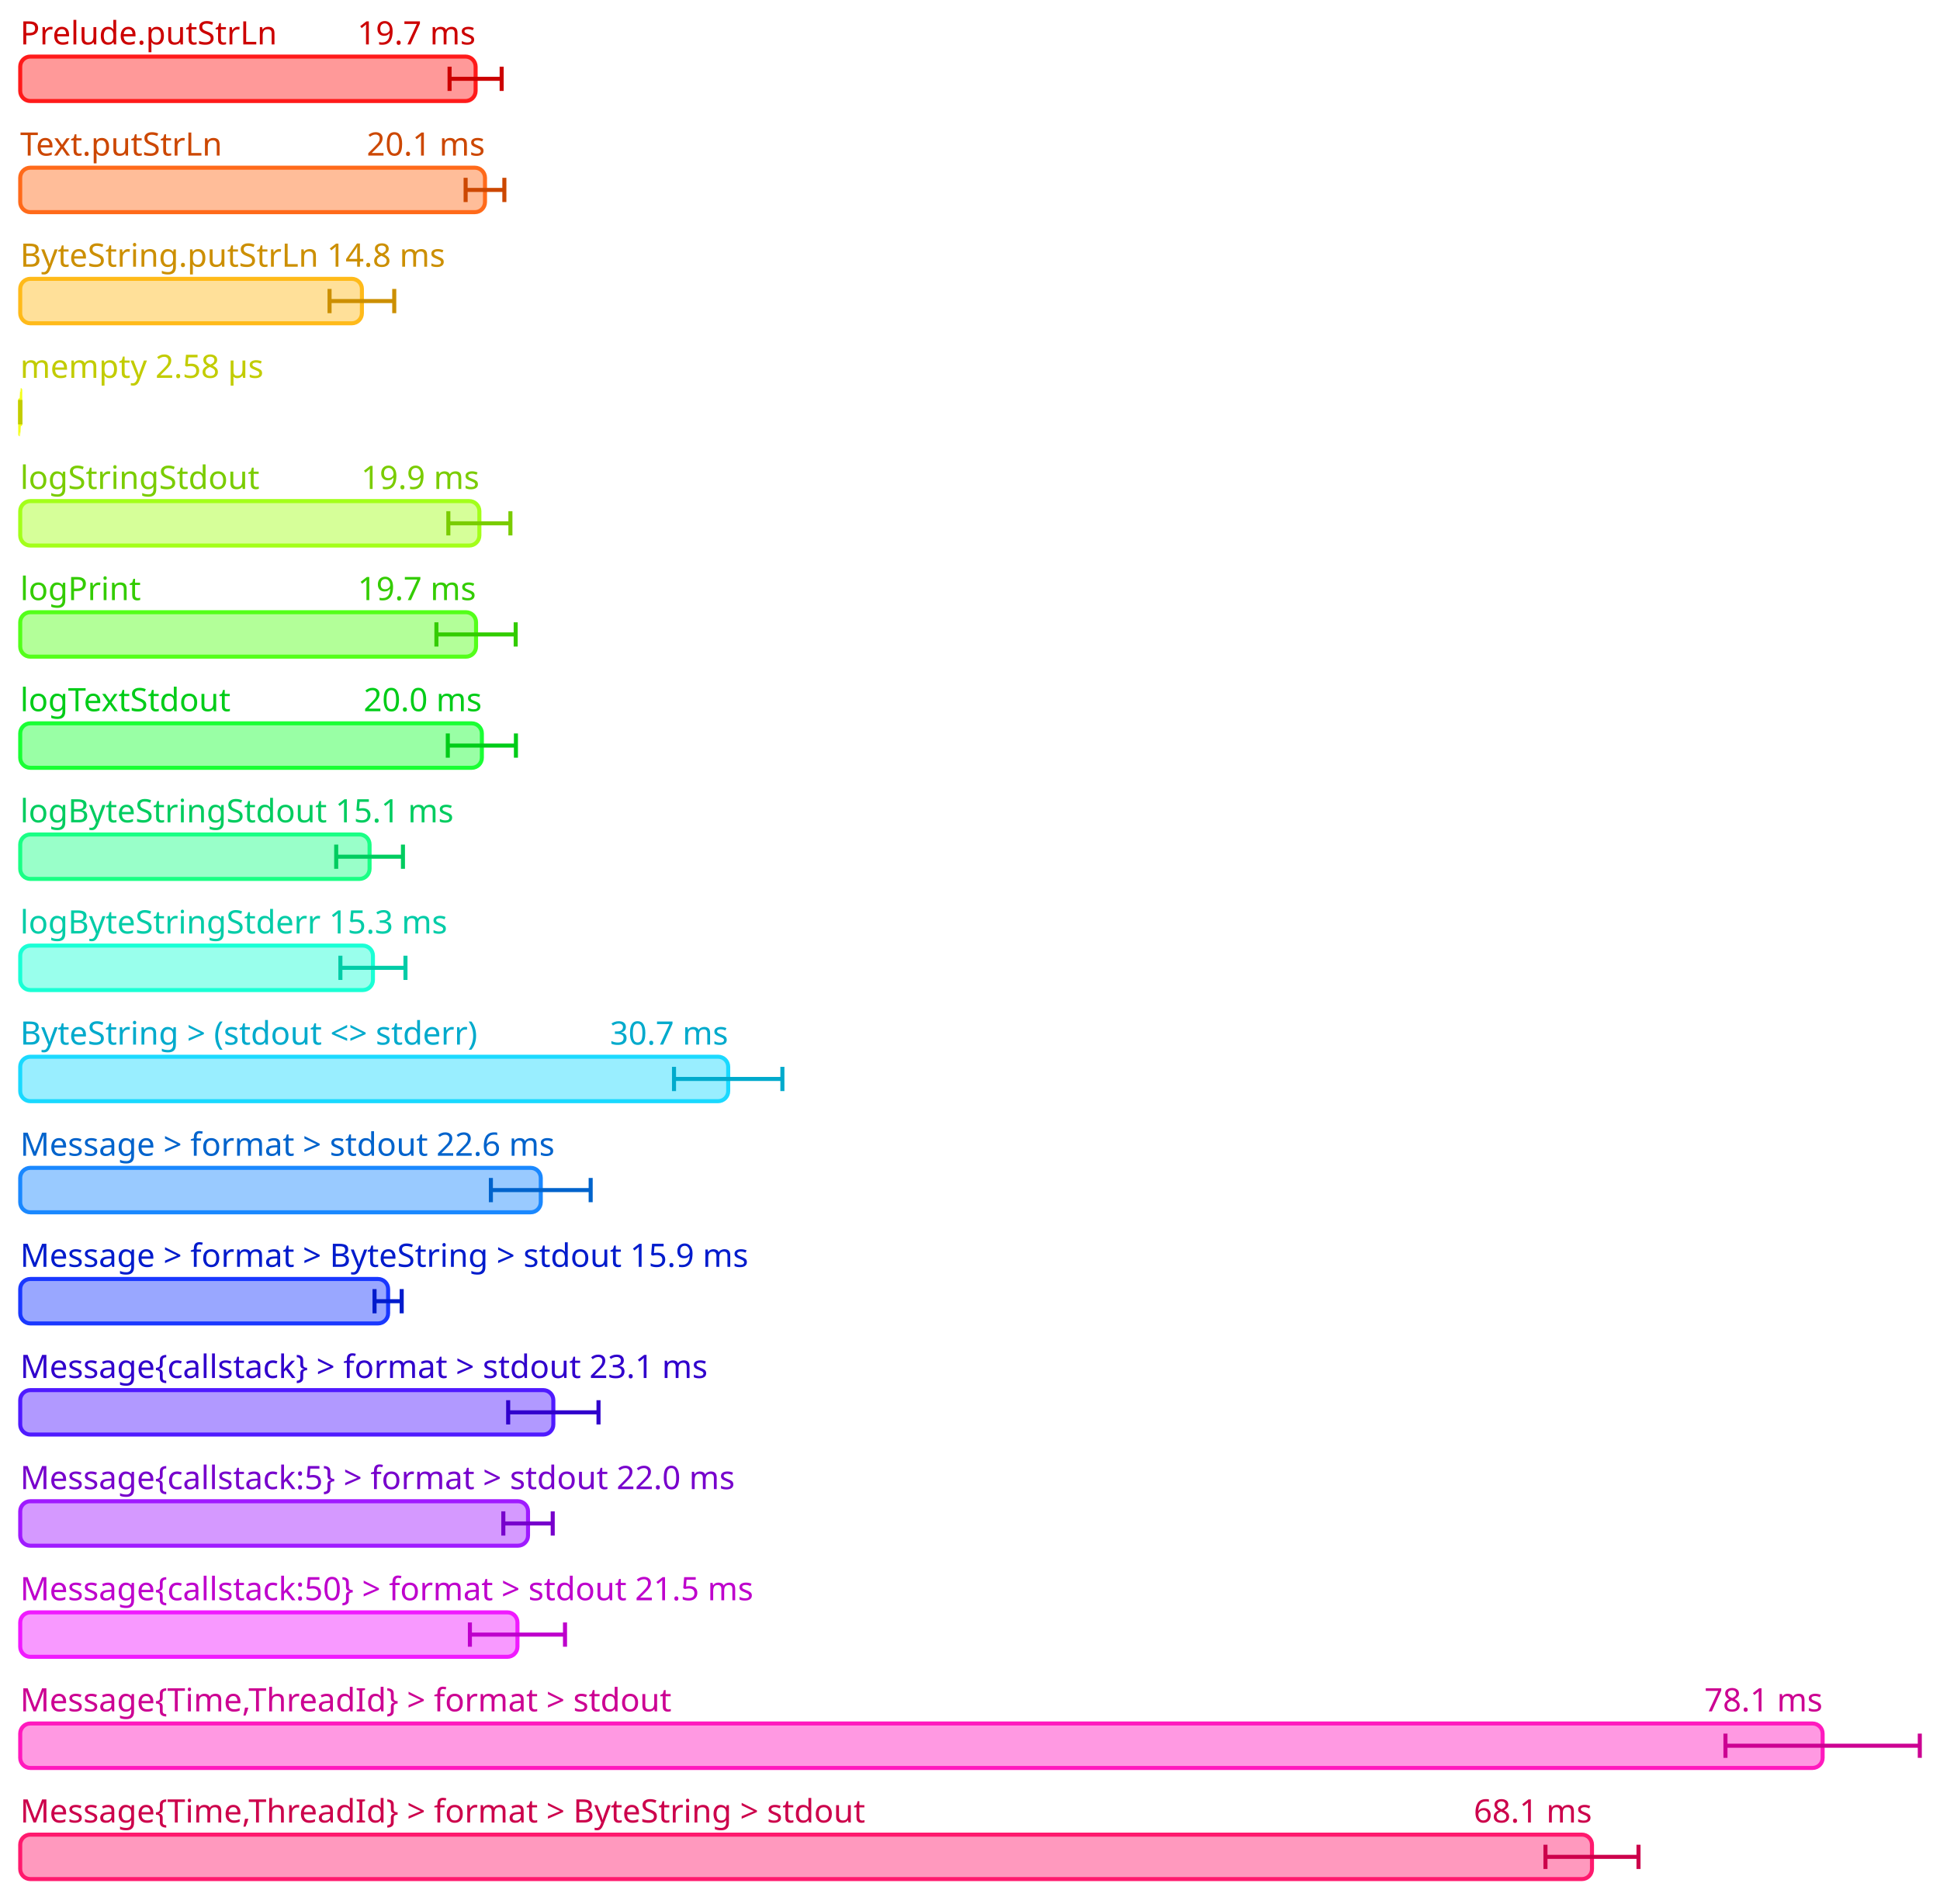
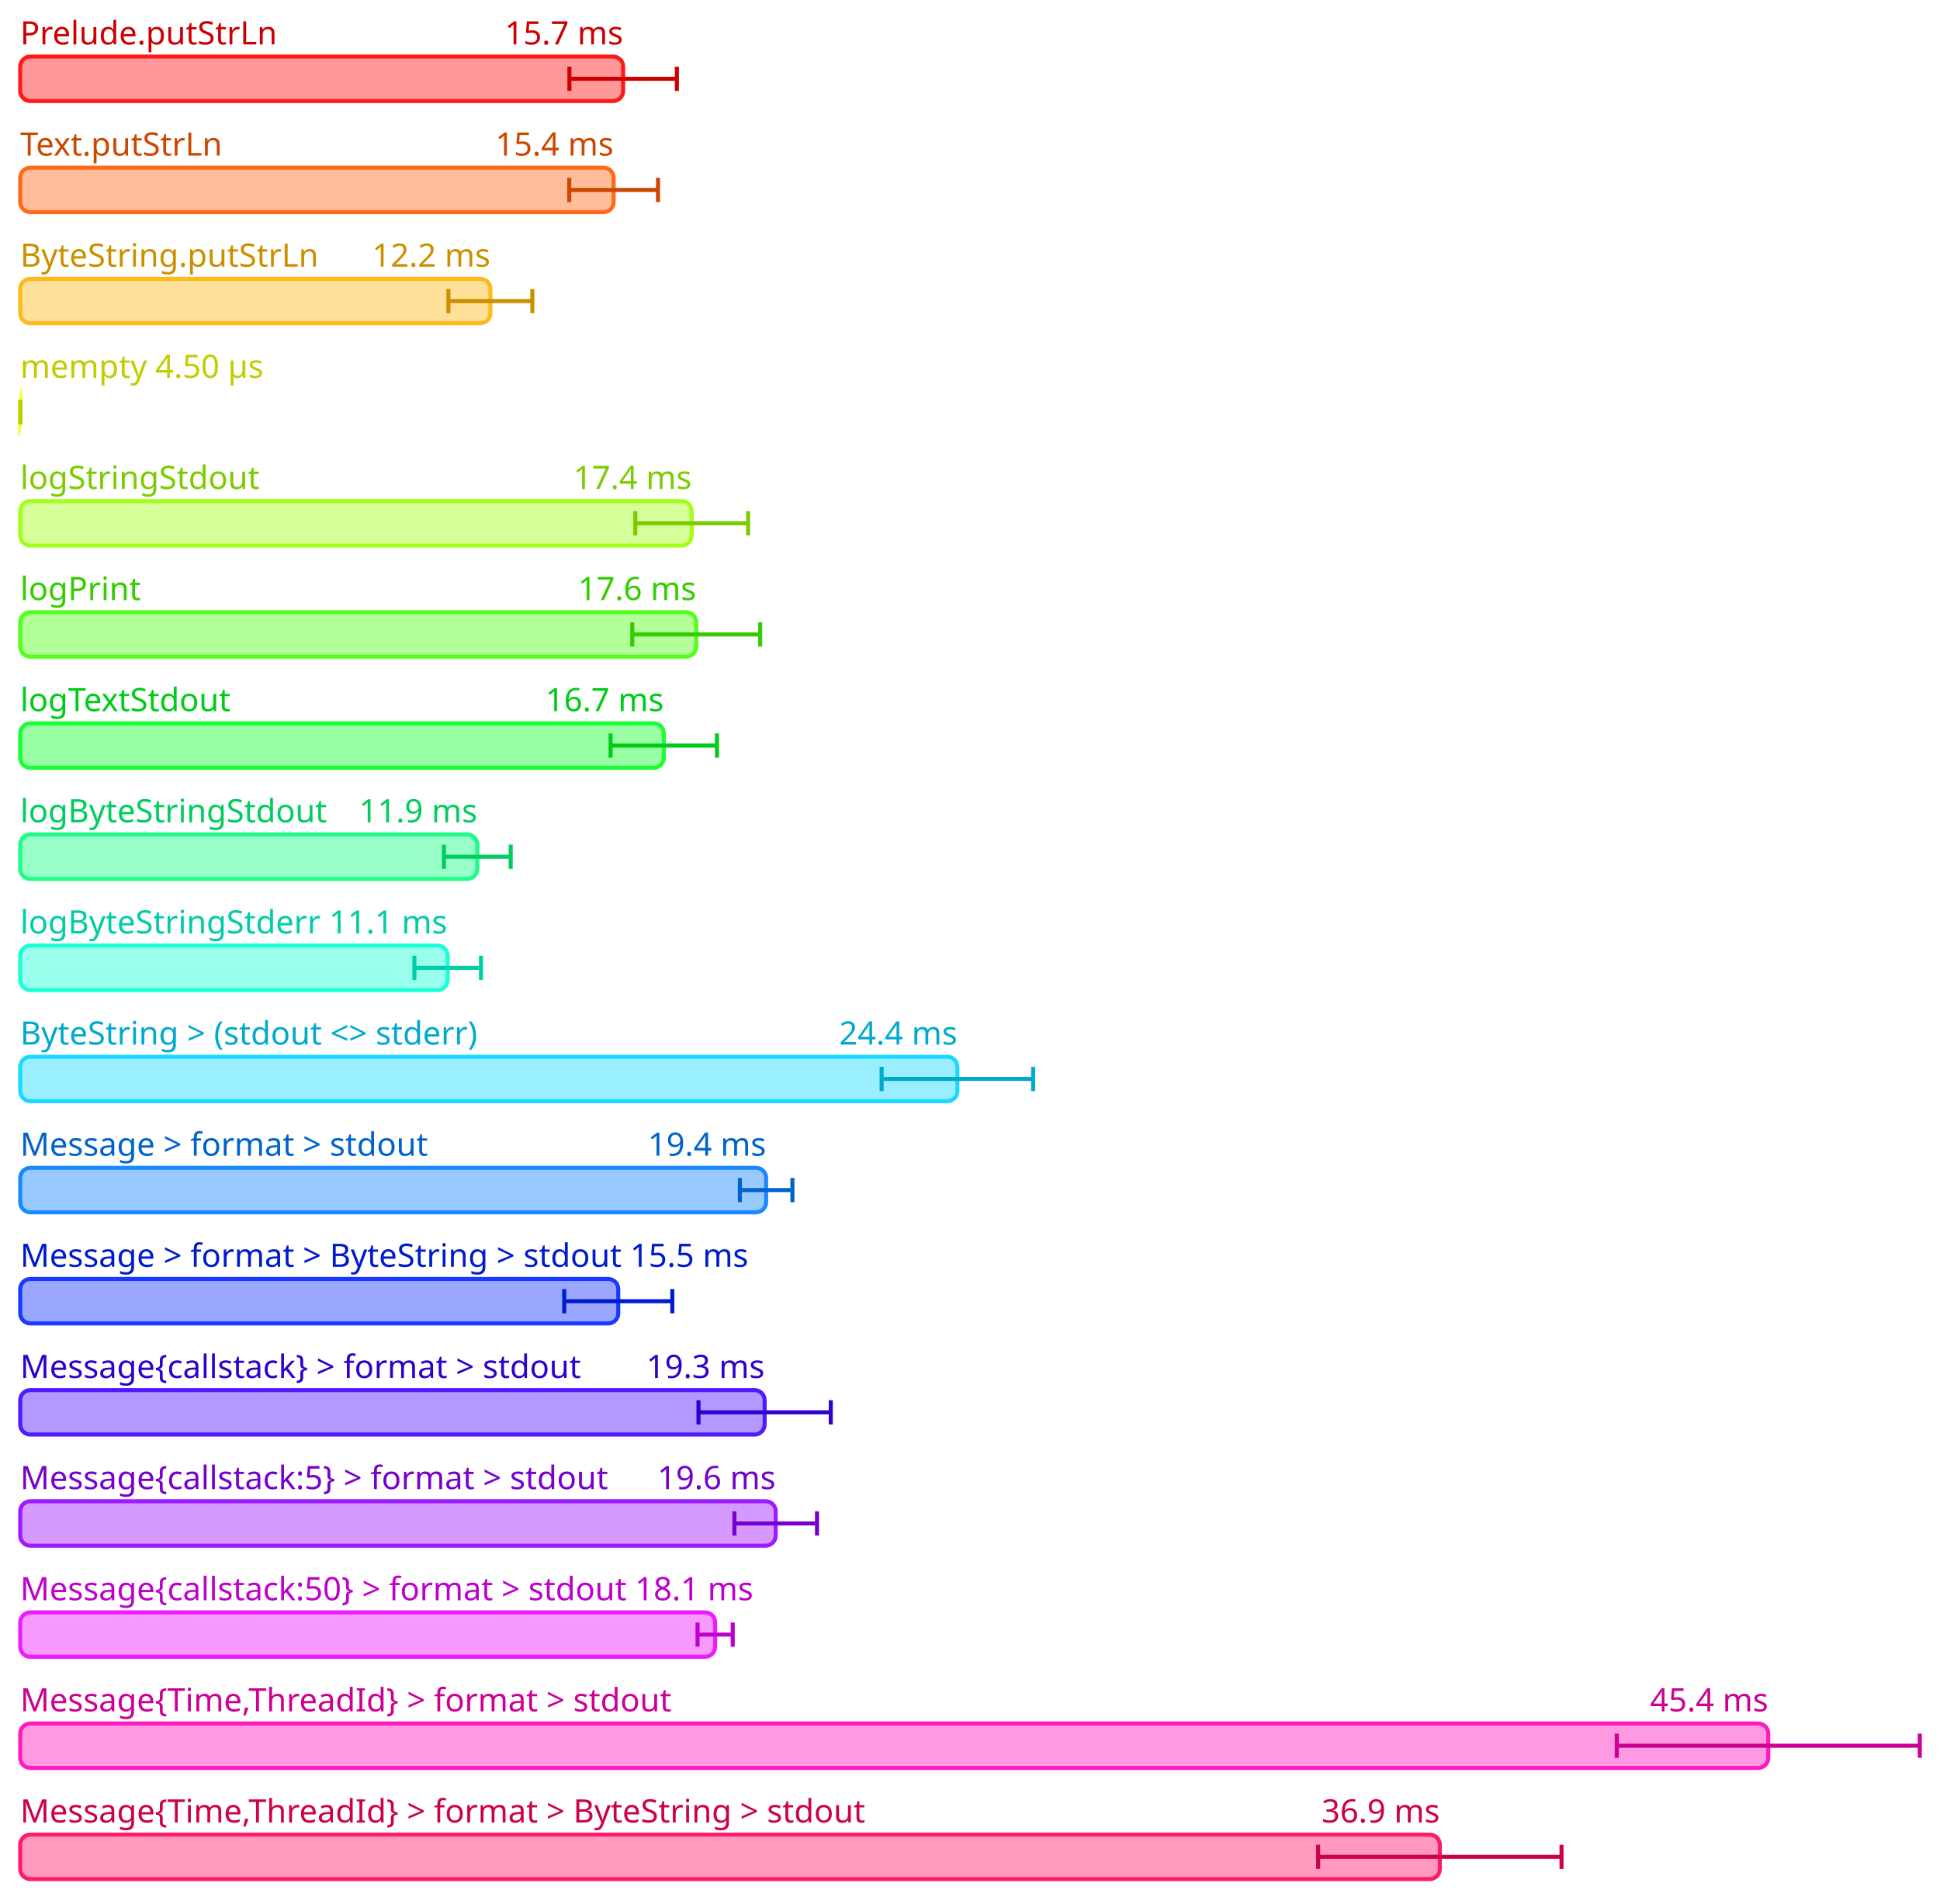
<svg xmlns="http://www.w3.org/2000/svg" height="942" width="960.0" font-size="16" font-family="sans-serif" stroke-width="2">
  <g transform="translate(10.0 0)">
    <g fill="hsl(0, 100%, 40%)">
      <text y="22">Prelude.putStrLn</text>
-       <text y="22" x="225.354" text-anchor="end">19.7 ms</text>
+       <text y="22" x="298.36" text-anchor="end">15.7 ms</text>
    </g>
    <g>
-       <rect y="28" rx="5" height="22" width="225.354" fill="hsl(0, 100%, 80%)" stroke="hsl(0, 100%, 55%)" />
+       <rect y="28" rx="5" height="22" width="298.36" fill="hsl(0, 100%, 80%)" stroke="hsl(0, 100%, 55%)" />
      <g stroke="hsl(0, 100%, 40%)">
-         <line x1="212.466" x2="238.243" y1="39" y2="39" />
-         <line x1="212.466" x2="212.466" y1="33" y2="45" />
-         <line x1="238.243" x2="238.243" y1="33" y2="45" />
+         <line x1="271.773" x2="324.947" y1="39" y2="39" />
+         <line x1="271.773" x2="271.773" y1="33" y2="45" />
+         <line x1="324.947" x2="324.947" y1="33" y2="45" />
      </g>
    </g>
    <g fill="hsl(21, 100%, 40%)">
      <text y="77">Text.putStrLn</text>
-       <text y="77" x="229.995" text-anchor="end">20.1 ms</text>
+       <text y="77" x="293.649" text-anchor="end">15.4 ms</text>
    </g>
    <g>
-       <rect y="83" rx="5" height="22" width="229.995" fill="hsl(21, 100%, 80%)" stroke="hsl(21, 100%, 55%)" />
+       <rect y="83" rx="5" height="22" width="293.649" fill="hsl(21, 100%, 80%)" stroke="hsl(21, 100%, 55%)" />
      <g stroke="hsl(21, 100%, 40%)">
-         <line x1="220.412" x2="239.577" y1="94" y2="94" />
-         <line x1="220.412" x2="220.412" y1="88" y2="100" />
-         <line x1="239.577" x2="239.577" y1="88" y2="100" />
+         <line x1="271.687" x2="315.612" y1="94" y2="94" />
+         <line x1="271.687" x2="271.687" y1="88" y2="100" />
+         <line x1="315.612" x2="315.612" y1="88" y2="100" />
      </g>
    </g>
-     <text fill="hsl(42, 100%, 40%)" y="132">ByteString.putStrLn 14.8 ms</text>
+     <g fill="hsl(42, 100%, 40%)">
+       <text y="132">ByteString.putStrLn</text>
+       <text y="132" x="232.662" text-anchor="end">12.2 ms</text>
+     </g>
    <g>
-       <rect y="138" rx="5" height="22" width="169.083" fill="hsl(42, 100%, 80%)" stroke="hsl(42, 100%, 55%)" />
+       <rect y="138" rx="5" height="22" width="232.662" fill="hsl(42, 100%, 80%)" stroke="hsl(42, 100%, 55%)" />
      <g stroke="hsl(42, 100%, 40%)">
-         <line x1="153.077" x2="185.089" y1="149" y2="149" />
-         <line x1="153.077" x2="153.077" y1="143" y2="155" />
-         <line x1="185.089" x2="185.089" y1="143" y2="155" />
+         <line x1="211.894" x2="253.429" y1="149" y2="149" />
+         <line x1="211.894" x2="211.894" y1="143" y2="155" />
+         <line x1="253.429" x2="253.429" y1="143" y2="155" />
      </g>
    </g>
-     <text fill="hsl(63, 100%, 40%)" y="187">mempty 2.58 μs</text>
+     <text fill="hsl(63, 100%, 40%)" y="187">mempty 4.50 μs</text>
    <g>
-       <rect y="193" rx="5" height="22" width="0.029" fill="hsl(63, 100%, 80%)" stroke="hsl(63, 100%, 55%)" />
+       <rect y="193" rx="5" height="22" width="0.086" fill="hsl(63, 100%, 80%)" stroke="hsl(63, 100%, 55%)" />
      <g stroke="hsl(63, 100%, 40%)">
-         <line x1="0.027" x2="0.032" y1="204" y2="204" />
-         <line x1="0.027" x2="0.027" y1="198" y2="210" />
-         <line x1="0.032" x2="0.032" y1="198" y2="210" />
+         <line x1="0.081" x2="0.09" y1="204" y2="204" />
+         <line x1="0.081" x2="0.081" y1="198" y2="210" />
+         <line x1="0.09" x2="0.09" y1="198" y2="210" />
      </g>
    </g>
    <g fill="hsl(84, 100%, 40%)">
      <text y="242">logStringStdout</text>
-       <text y="242" x="227.216" text-anchor="end">19.9 ms</text>
+       <text y="242" x="332.282" text-anchor="end">17.4 ms</text>
    </g>
    <g>
-       <rect y="248" rx="5" height="22" width="227.216" fill="hsl(84, 100%, 80%)" stroke="hsl(84, 100%, 55%)" />
+       <rect y="248" rx="5" height="22" width="332.282" fill="hsl(84, 100%, 80%)" stroke="hsl(84, 100%, 55%)" />
      <g stroke="hsl(84, 100%, 40%)">
-         <line x1="211.86" x2="242.572" y1="259" y2="259" />
-         <line x1="211.86" x2="211.86" y1="253" y2="265" />
-         <line x1="242.572" x2="242.572" y1="253" y2="265" />
+         <line x1="304.373" x2="360.191" y1="259" y2="259" />
+         <line x1="304.373" x2="304.373" y1="253" y2="265" />
+         <line x1="360.191" x2="360.191" y1="253" y2="265" />
      </g>
    </g>
    <g fill="hsl(105, 100%, 40%)">
      <text y="297">logPrint</text>
-       <text y="297" x="225.571" text-anchor="end">19.7 ms</text>
+       <text y="297" x="334.529" text-anchor="end">17.6 ms</text>
    </g>
    <g>
-       <rect y="303" rx="5" height="22" width="225.571" fill="hsl(105, 100%, 80%)" stroke="hsl(105, 100%, 55%)" />
+       <rect y="303" rx="5" height="22" width="334.529" fill="hsl(105, 100%, 80%)" stroke="hsl(105, 100%, 55%)" />
      <g stroke="hsl(105, 100%, 40%)">
-         <line x1="205.956" x2="245.186" y1="314" y2="314" />
-         <line x1="205.956" x2="205.956" y1="308" y2="320" />
-         <line x1="245.186" x2="245.186" y1="308" y2="320" />
+         <line x1="302.877" x2="366.181" y1="314" y2="314" />
+         <line x1="302.877" x2="302.877" y1="308" y2="320" />
+         <line x1="366.181" x2="366.181" y1="308" y2="320" />
      </g>
    </g>
    <g fill="hsl(127, 100%, 40%)">
      <text y="352">logTextStdout</text>
-       <text y="352" x="228.448" text-anchor="end">20.0 ms</text>
+       <text y="352" x="318.467" text-anchor="end">16.7 ms</text>
    </g>
    <g>
-       <rect y="358" rx="5" height="22" width="228.448" fill="hsl(127, 100%, 80%)" stroke="hsl(127, 100%, 55%)" />
+       <rect y="358" rx="5" height="22" width="318.467" fill="hsl(127, 100%, 80%)" stroke="hsl(127, 100%, 55%)" />
      <g stroke="hsl(127, 100%, 40%)">
-         <line x1="211.592" x2="245.305" y1="369" y2="369" />
-         <line x1="211.592" x2="211.592" y1="363" y2="375" />
-         <line x1="245.305" x2="245.305" y1="363" y2="375" />
+         <line x1="292.15" x2="344.784" y1="369" y2="369" />
+         <line x1="292.15" x2="292.15" y1="363" y2="375" />
+         <line x1="344.784" x2="344.784" y1="363" y2="375" />
      </g>
    </g>
-     <text fill="hsl(148, 100%, 40%)" y="407">logByteStringStdout 15.1 ms</text>
+     <g fill="hsl(148, 100%, 40%)">
+       <text y="407">logByteStringStdout</text>
+       <text y="407" x="226.186" text-anchor="end">11.9 ms</text>
+     </g>
    <g>
-       <rect y="413" rx="5" height="22" width="172.881" fill="hsl(148, 100%, 80%)" stroke="hsl(148, 100%, 55%)" />
+       <rect y="413" rx="5" height="22" width="226.186" fill="hsl(148, 100%, 80%)" stroke="hsl(148, 100%, 55%)" />
      <g stroke="hsl(148, 100%, 40%)">
-         <line x1="156.364" x2="189.398" y1="424" y2="424" />
-         <line x1="156.364" x2="156.364" y1="418" y2="430" />
-         <line x1="189.398" x2="189.398" y1="418" y2="430" />
+         <line x1="209.66" x2="242.712" y1="424" y2="424" />
+         <line x1="209.66" x2="209.66" y1="418" y2="430" />
+         <line x1="242.712" x2="242.712" y1="418" y2="430" />
      </g>
    </g>
-     <text fill="hsl(169, 100%, 40%)" y="462">logByteStringStderr 15.3 ms</text>
+     <text fill="hsl(169, 100%, 40%)" y="462">logByteStringStderr 11.1 ms</text>
    <g>
-       <rect y="468" rx="5" height="22" width="174.543" fill="hsl(169, 100%, 80%)" stroke="hsl(169, 100%, 55%)" />
+       <rect y="468" rx="5" height="22" width="211.541" fill="hsl(169, 100%, 80%)" stroke="hsl(169, 100%, 55%)" />
      <g stroke="hsl(169, 100%, 40%)">
-         <line x1="158.442" x2="190.644" y1="479" y2="479" />
-         <line x1="158.442" x2="158.442" y1="473" y2="485" />
-         <line x1="190.644" x2="190.644" y1="473" y2="485" />
+         <line x1="195.062" x2="228.02" y1="479" y2="479" />
+         <line x1="195.062" x2="195.062" y1="473" y2="485" />
+         <line x1="228.02" x2="228.02" y1="473" y2="485" />
      </g>
    </g>
    <g fill="hsl(190, 100%, 40%)">
      <text y="517">ByteString &gt; (stdout &lt;&gt; stderr)</text>
-       <text y="517" x="350.348" text-anchor="end">30.7 ms</text>
+       <text y="517" x="463.754" text-anchor="end">24.4 ms</text>
    </g>
    <g>
-       <rect y="523" rx="5" height="22" width="350.348" fill="hsl(190, 100%, 80%)" stroke="hsl(190, 100%, 55%)" />
+       <rect y="523" rx="5" height="22" width="463.754" fill="hsl(190, 100%, 80%)" stroke="hsl(190, 100%, 55%)" />
      <g stroke="hsl(190, 100%, 40%)">
-         <line x1="323.533" x2="377.162" y1="534" y2="534" />
-         <line x1="323.533" x2="323.533" y1="528" y2="540" />
-         <line x1="377.162" x2="377.162" y1="528" y2="540" />
+         <line x1="426.272" x2="501.235" y1="534" y2="534" />
+         <line x1="426.272" x2="426.272" y1="528" y2="540" />
+         <line x1="501.235" x2="501.235" y1="528" y2="540" />
      </g>
    </g>
-     <text fill="hsl(211, 100%, 40%)" y="572">Message &gt; format &gt; stdout 22.6 ms</text>
+     <g fill="hsl(211, 100%, 40%)">
+       <text y="572">Message &gt; format &gt; stdout</text>
+       <text y="572" x="369.122" text-anchor="end">19.4 ms</text>
+     </g>
    <g>
-       <rect y="578" rx="5" height="22" width="257.6" fill="hsl(211, 100%, 80%)" stroke="hsl(211, 100%, 55%)" />
+       <rect y="578" rx="5" height="22" width="369.122" fill="hsl(211, 100%, 80%)" stroke="hsl(211, 100%, 55%)" />
      <g stroke="hsl(211, 100%, 40%)">
-         <line x1="232.912" x2="282.289" y1="589" y2="589" />
-         <line x1="232.912" x2="232.912" y1="583" y2="595" />
-         <line x1="282.289" x2="282.289" y1="583" y2="595" />
+         <line x1="356.12" x2="382.124" y1="589" y2="589" />
+         <line x1="356.12" x2="356.12" y1="583" y2="595" />
+         <line x1="382.124" x2="382.124" y1="583" y2="595" />
      </g>
    </g>
-     <text fill="hsl(232, 100%, 40%)" y="627">Message &gt; format &gt; ByteString &gt; stdout 15.9 ms</text>
+     <text fill="hsl(232, 100%, 40%)" y="627">Message &gt; format &gt; ByteString &gt; stdout 15.5 ms</text>
    <g>
-       <rect y="633" rx="5" height="22" width="182.058" fill="hsl(232, 100%, 80%)" stroke="hsl(232, 100%, 55%)" />
+       <rect y="633" rx="5" height="22" width="295.945" fill="hsl(232, 100%, 80%)" stroke="hsl(232, 100%, 55%)" />
      <g stroke="hsl(232, 100%, 40%)">
-         <line x1="175.339" x2="188.777" y1="644" y2="644" />
-         <line x1="175.339" x2="175.339" y1="638" y2="650" />
-         <line x1="188.777" x2="188.777" y1="638" y2="650" />
+         <line x1="269.2" x2="322.691" y1="644" y2="644" />
+         <line x1="269.2" x2="269.2" y1="638" y2="650" />
+         <line x1="322.691" x2="322.691" y1="638" y2="650" />
      </g>
    </g>
-     <text fill="hsl(254, 100%, 40%)" y="682">Message{callstack} &gt; format &gt; stdout 23.1 ms</text>
+     <g fill="hsl(254, 100%, 40%)">
+       <text y="682">Message{callstack} &gt; format &gt; stdout</text>
+       <text y="682" x="368.375" text-anchor="end">19.3 ms</text>
+     </g>
    <g>
-       <rect y="688" rx="5" height="22" width="263.816" fill="hsl(254, 100%, 80%)" stroke="hsl(254, 100%, 55%)" />
+       <rect y="688" rx="5" height="22" width="368.375" fill="hsl(254, 100%, 80%)" stroke="hsl(254, 100%, 55%)" />
      <g stroke="hsl(254, 100%, 40%)">
-         <line x1="241.466" x2="286.167" y1="699" y2="699" />
-         <line x1="241.466" x2="241.466" y1="693" y2="705" />
-         <line x1="286.167" x2="286.167" y1="693" y2="705" />
+         <line x1="335.648" x2="401.103" y1="699" y2="699" />
+         <line x1="335.648" x2="335.648" y1="693" y2="705" />
+         <line x1="401.103" x2="401.103" y1="693" y2="705" />
      </g>
    </g>
-     <text fill="hsl(275, 100%, 40%)" y="737">Message{callstack:5} &gt; format &gt; stdout 22.0 ms</text>
+     <g fill="hsl(275, 100%, 40%)">
+       <text y="737">Message{callstack:5} &gt; format &gt; stdout</text>
+       <text y="737" x="373.85" text-anchor="end">19.6 ms</text>
+     </g>
    <g>
-       <rect y="743" rx="5" height="22" width="251.289" fill="hsl(275, 100%, 80%)" stroke="hsl(275, 100%, 55%)" />
+       <rect y="743" rx="5" height="22" width="373.85" fill="hsl(275, 100%, 80%)" stroke="hsl(275, 100%, 55%)" />
      <g stroke="hsl(275, 100%, 40%)">
-         <line x1="239.068" x2="263.51" y1="754" y2="754" />
-         <line x1="239.068" x2="239.068" y1="748" y2="760" />
-         <line x1="263.51" x2="263.51" y1="748" y2="760" />
+         <line x1="353.409" x2="394.291" y1="754" y2="754" />
+         <line x1="353.409" x2="353.409" y1="748" y2="760" />
+         <line x1="394.291" x2="394.291" y1="748" y2="760" />
      </g>
    </g>
-     <text fill="hsl(296, 100%, 40%)" y="792">Message{callstack:50} &gt; format &gt; stdout 21.5 ms</text>
+     <text fill="hsl(296, 100%, 40%)" y="792">Message{callstack:50} &gt; format &gt; stdout 18.1 ms</text>
    <g>
-       <rect y="798" rx="5" height="22" width="246.061" fill="hsl(296, 100%, 80%)" stroke="hsl(296, 100%, 55%)" />
+       <rect y="798" rx="5" height="22" width="343.883" fill="hsl(296, 100%, 80%)" stroke="hsl(296, 100%, 55%)" />
      <g stroke="hsl(296, 100%, 40%)">
-         <line x1="222.527" x2="269.594" y1="809" y2="809" />
-         <line x1="222.527" x2="222.527" y1="803" y2="815" />
-         <line x1="269.594" x2="269.594" y1="803" y2="815" />
+         <line x1="335.172" x2="352.594" y1="809" y2="809" />
+         <line x1="335.172" x2="335.172" y1="803" y2="815" />
+         <line x1="352.594" x2="352.594" y1="803" y2="815" />
      </g>
    </g>
    <g fill="hsl(317, 100%, 40%)">
      <text y="847">Message{Time,ThreadId} &gt; format &gt; stdout</text>
-       <text y="847" x="891.917" text-anchor="end">78.1 ms</text>
+       <text y="847" x="865.022" text-anchor="end">45.4 ms</text>
    </g>
    <g>
-       <rect y="853" rx="5" height="22" width="891.917" fill="hsl(317, 100%, 80%)" stroke="hsl(317, 100%, 55%)" />
+       <rect y="853" rx="5" height="22" width="865.022" fill="hsl(317, 100%, 80%)" stroke="hsl(317, 100%, 55%)" />
      <g stroke="hsl(317, 100%, 40%)">
-         <line x1="843.833" x2="940.0" y1="864" y2="864" />
-         <line x1="843.833" x2="843.833" y1="858" y2="870" />
+         <line x1="790.044" x2="940.0" y1="864" y2="864" />
+         <line x1="790.044" x2="790.044" y1="858" y2="870" />
        <line x1="940.0" x2="940.0" y1="858" y2="870" />
      </g>
    </g>
    <g fill="hsl(338, 100%, 40%)">
      <text y="902">Message{Time,ThreadId} &gt; format &gt; ByteString &gt; stdout</text>
-       <text y="902" x="777.785" text-anchor="end">68.1 ms</text>
+       <text y="902" x="702.495" text-anchor="end">36.9 ms</text>
    </g>
    <g>
-       <rect y="908" rx="5" height="22" width="777.785" fill="hsl(338, 100%, 80%)" stroke="hsl(338, 100%, 55%)" />
+       <rect y="908" rx="5" height="22" width="702.495" fill="hsl(338, 100%, 80%)" stroke="hsl(338, 100%, 55%)" />
      <g stroke="hsl(338, 100%, 40%)">
-         <line x1="754.765" x2="800.805" y1="919" y2="919" />
-         <line x1="754.765" x2="754.765" y1="913" y2="925" />
-         <line x1="800.805" x2="800.805" y1="913" y2="925" />
+         <line x1="642.281" x2="762.709" y1="919" y2="919" />
+         <line x1="642.281" x2="642.281" y1="913" y2="925" />
+         <line x1="762.709" x2="762.709" y1="913" y2="925" />
      </g>
    </g>
  </g>
</svg>
